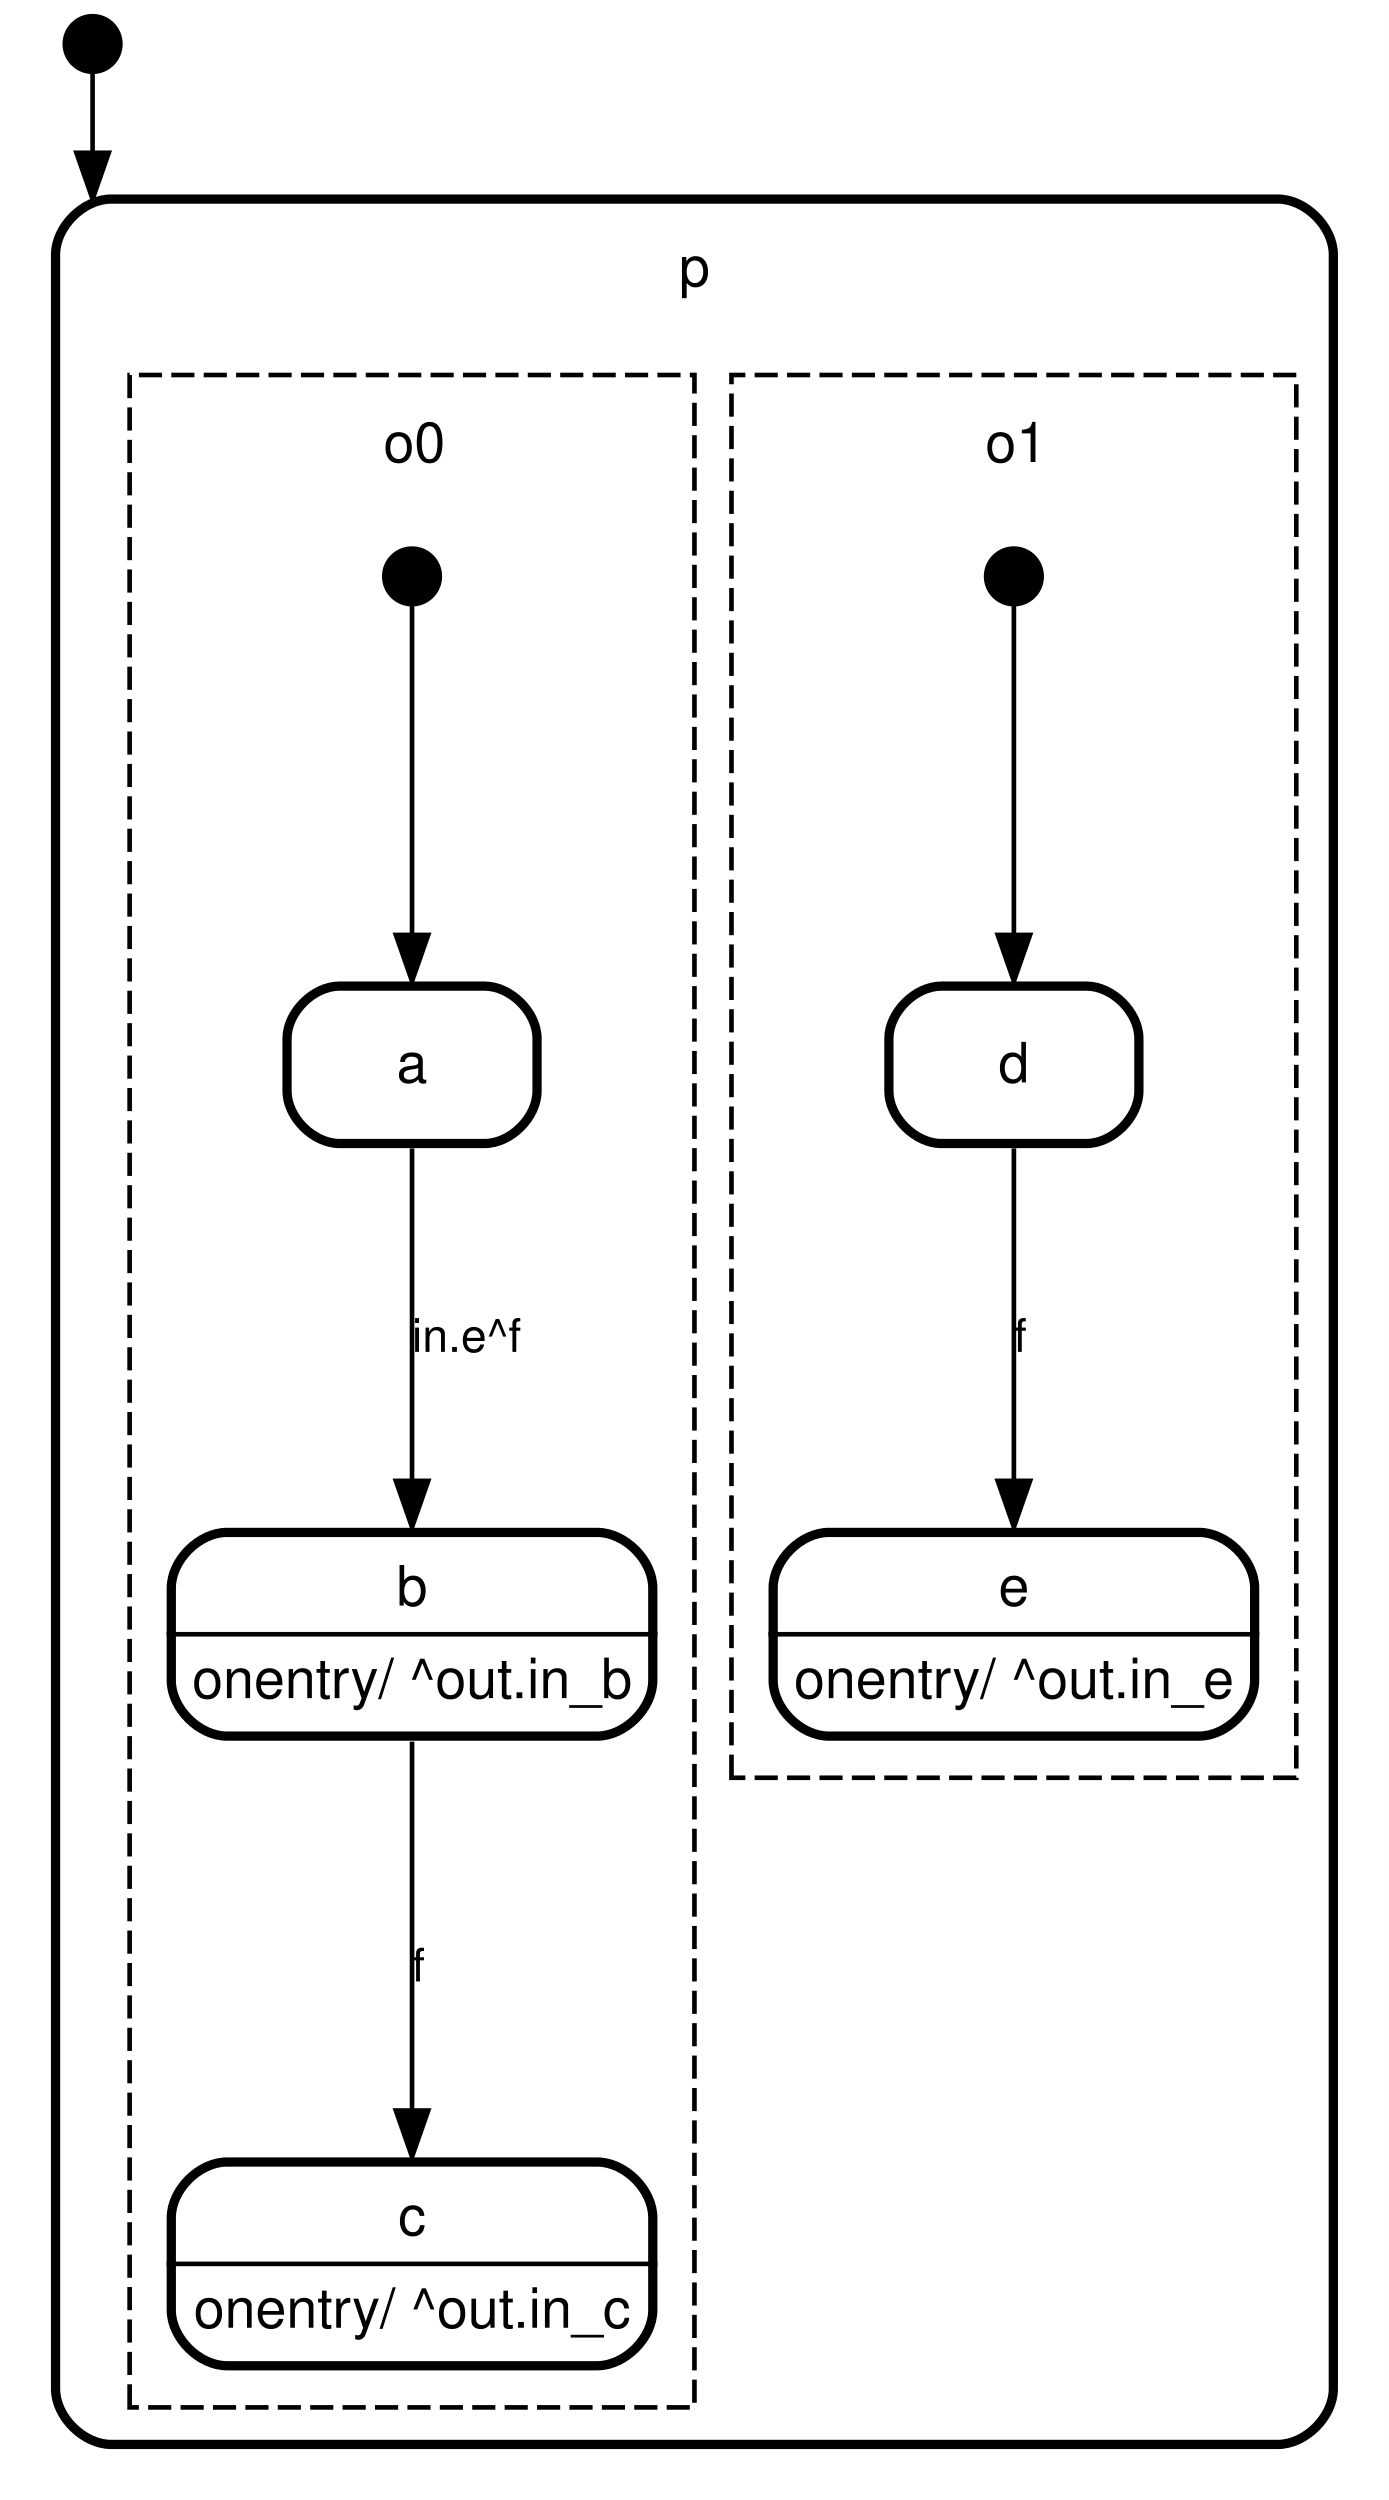
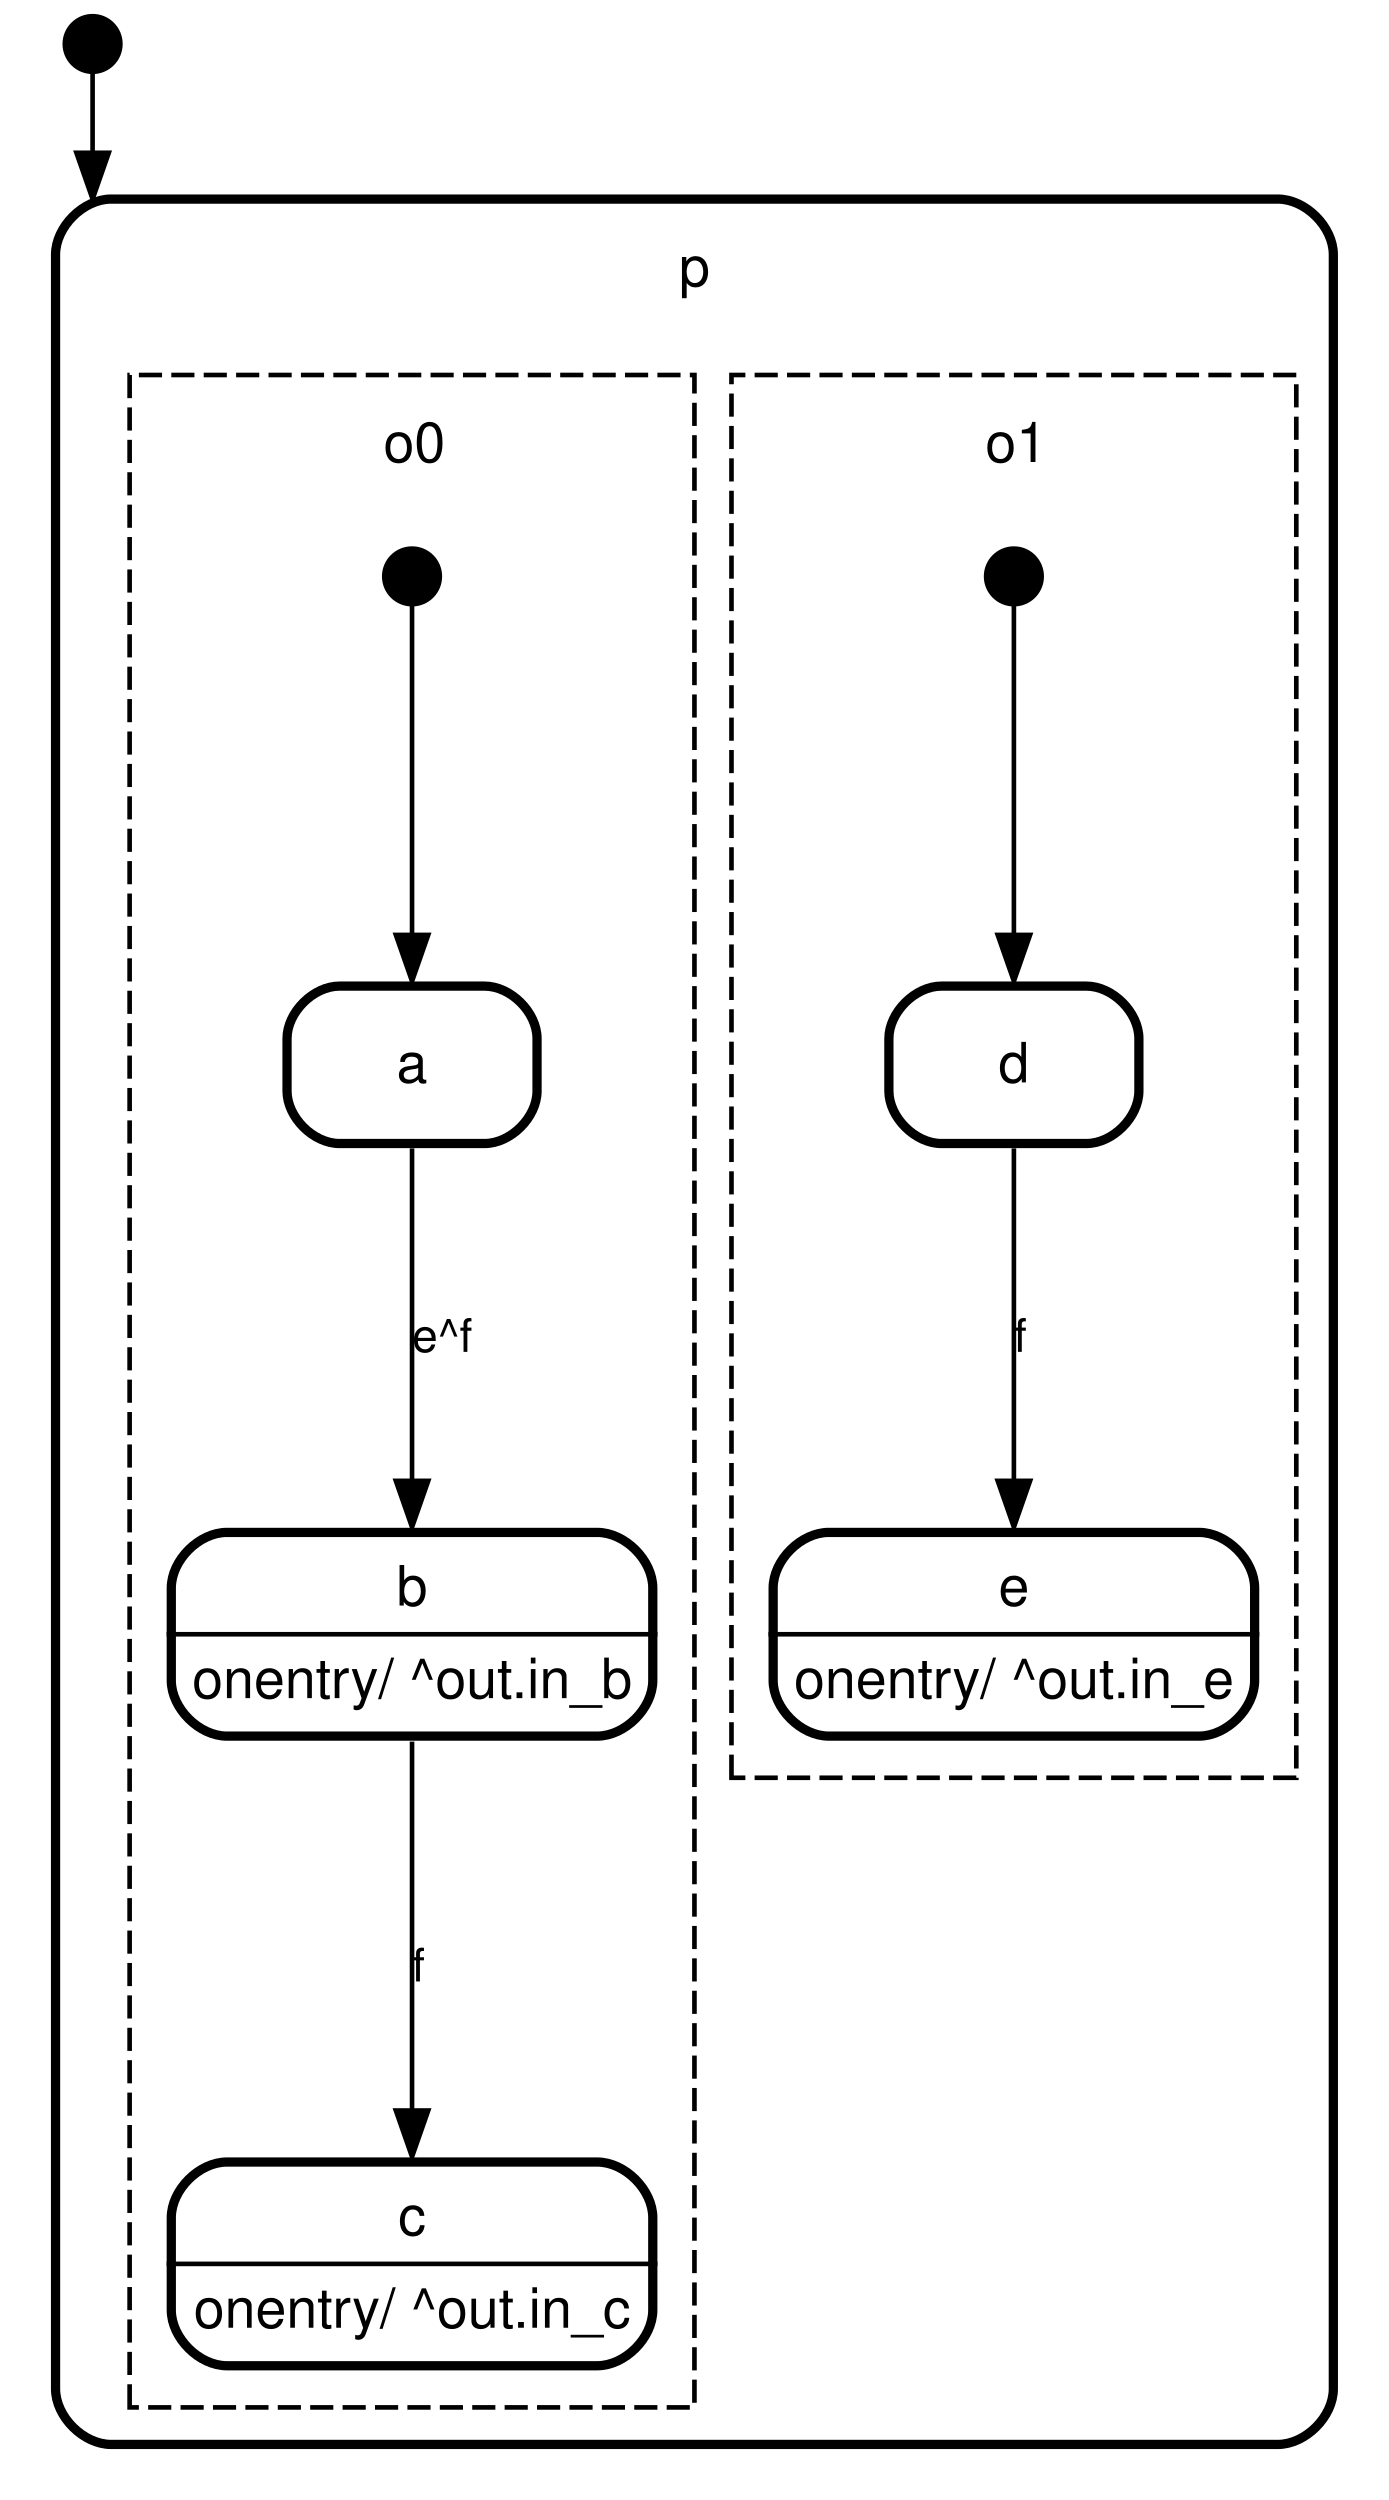
<svg xmlns="http://www.w3.org/2000/svg" width="300pt" height="540pt" viewBox="0.00 0.00 300.00 540.00">
  <g id="graph0" class="graph" transform="scale(1 1) rotate(0) translate(4 536)">
    <polygon fill="#ffffff" stroke="transparent" points="-4,4 -4,-536 296,-536 296,4 -4,4" />
    <g id="clust1" class="cluster">
      <path fill="none" stroke="#000000" stroke-width="2" d="M20,-8C20,-8 272,-8 272,-8 278,-8 284,-14 284,-20 284,-20 284,-481 284,-481 284,-487 278,-493 272,-493 272,-493 20,-493 20,-493 14,-493 8,-487 8,-481 8,-481 8,-20 8,-20 8,-14 14,-8 20,-8" />
      <text text-anchor="start" x="142.665" y="-474.2" font-family="Helvetica,sans-Serif" font-size="12.00" fill="#000000">p</text>
    </g>
    <g id="clust2" class="cluster">
      <polygon fill="none" stroke="#000000" stroke-dasharray="5,2" points="154,-152 154,-455 276,-455 276,-152 154,-152" />
      <text text-anchor="start" x="208.829" y="-436.2" font-family="Helvetica,sans-Serif" font-size="12.00" fill="#000000">o1</text>
    </g>
    <g id="clust3" class="cluster">
      <polygon fill="none" stroke="#000000" stroke-dasharray="5,2" points="24,-16 24,-455 146,-455 146,-16 24,-16" />
      <text text-anchor="start" x="78.829" y="-436.2" font-family="Helvetica,sans-Serif" font-size="12.00" fill="#000000">o0</text>
    </g>
    <g id="node1" class="node">
      <ellipse fill="#000000" stroke="#000000" stroke-width="2" cx="16" cy="-526.5" rx="5.5" ry="5.5" />
    </g>
    <g id="edge1" class="edge">
      <path fill="none" stroke="#000000" d="M16,-520.953C16,-516.778 16,-510.504 16,-503.033" />
      <polygon fill="#000000" stroke="#000000" points="19.5,-502.997 16,-492.997 12.5,-502.997 19.5,-502.997" />
      <text text-anchor="middle" x="17.39" y="-504" font-family="Helvetica,sans-Serif" font-size="10.00" fill="#000000"> </text>
    </g>
    <g id="node4" class="node">
      <ellipse fill="#000000" stroke="#000000" stroke-width="2" cx="215" cy="-411.5" rx="5.5" ry="5.5" />
    </g>
    <g id="node6" class="node">
      <polygon fill="transparent" stroke="transparent" stroke-width="2" points="243,-324 187,-324 187,-288 243,-288 243,-324" />
      <text text-anchor="start" x="211.665" y="-302.2" font-family="Helvetica,sans-Serif" font-size="12.00" fill="#000000">d</text>
      <path fill="none" stroke="#000000" stroke-width="2" d="M199.333,-289C199.333,-289 230.667,-289 230.667,-289 236.333,-289 242,-294.667 242,-300.333 242,-300.333 242,-311.667 242,-311.667 242,-317.333 236.333,-323 230.667,-323 230.667,-323 199.333,-323 199.333,-323 193.667,-323 188,-317.333 188,-311.667 188,-311.667 188,-300.333 188,-300.333 188,-294.667 193.667,-289 199.333,-289" />
    </g>
    <g id="edge2" class="edge">
      <path fill="none" stroke="#000000" d="M215,-405.829C215,-401.174 215,-394.41 215,-388.5 215,-388.5 215,-388.5 215,-341.5 215,-339.108 215,-336.625 215,-334.134" />
      <polygon fill="#000000" stroke="#000000" points="218.5,-334.06 215,-324.06 211.5,-334.06 218.5,-334.06" />
      <text text-anchor="middle" x="216.389" y="-362" font-family="Helvetica,sans-Serif" font-size="10.00" fill="#000000"> </text>
    </g>
    <g id="node5" class="node">
      <polygon fill="transparent" stroke="transparent" stroke-width="2" points="268,-206 162,-206 162,-160 268,-160 268,-206" />
      <text text-anchor="start" x="211.665" y="-189.2" font-family="Helvetica,sans-Serif" font-size="12.00" fill="#000000">e</text>
      <text text-anchor="start" x="167.502" y="-169.2" font-family="Helvetica,sans-Serif" font-size="12.00" fill="#000000">onentry/ ^out.in_e</text>
      <polygon fill="#000000" stroke="#000000" points="162,-183 162,-183 268,-183 268,-183 162,-183" />
      <path fill="none" stroke="#000000" stroke-width="2" d="M175,-161C175,-161 255,-161 255,-161 261,-161 267,-167 267,-173 267,-173 267,-193 267,-193 267,-199 261,-205 255,-205 255,-205 175,-205 175,-205 169,-205 163,-199 163,-193 163,-193 163,-173 163,-173 163,-167 169,-161 175,-161" />
    </g>
    <g id="edge3" class="edge">
      <path fill="none" stroke="#000000" d="M215,-287.94C215,-282.35 215,-276.17 215,-270.5 215,-270.5 215,-270.5 215,-223.5 215,-221.127 215,-218.676 215,-216.208" />
      <polygon fill="#000000" stroke="#000000" points="218.5,-216.131 215,-206.131 211.5,-216.131 218.5,-216.131" />
      <text text-anchor="start" x="215" y="-244" font-family="Helvetica,sans-Serif" font-size="10.00" fill="#000000">f   </text>
    </g>
    <g id="node8" class="node">
      <ellipse fill="#000000" stroke="#000000" stroke-width="2" cx="85" cy="-411.5" rx="5.5" ry="5.5" />
    </g>
    <g id="node11" class="node">
      <polygon fill="transparent" stroke="transparent" stroke-width="2" points="113,-324 57,-324 57,-288 113,-288 113,-324" />
      <text text-anchor="start" x="81.665" y="-302.2" font-family="Helvetica,sans-Serif" font-size="12.00" fill="#000000">a</text>
      <path fill="none" stroke="#000000" stroke-width="2" d="M69.333,-289C69.333,-289 100.667,-289 100.667,-289 106.333,-289 112,-294.667 112,-300.333 112,-300.333 112,-311.667 112,-311.667 112,-317.333 106.333,-323 100.667,-323 100.667,-323 69.333,-323 69.333,-323 63.667,-323 58,-317.333 58,-311.667 58,-311.667 58,-300.333 58,-300.333 58,-294.667 63.667,-289 69.333,-289" />
    </g>
    <g id="edge4" class="edge">
      <path fill="none" stroke="#000000" d="M85,-405.829C85,-401.174 85,-394.41 85,-388.5 85,-388.5 85,-388.5 85,-341.5 85,-339.108 85,-336.625 85,-334.134" />
      <polygon fill="#000000" stroke="#000000" points="88.5,-334.06 85,-324.06 81.5,-334.06 88.5,-334.06" />
      <text text-anchor="middle" x="86.389" y="-362" font-family="Helvetica,sans-Serif" font-size="10.00" fill="#000000"> </text>
    </g>
    <g id="node9" class="node">
      <polygon fill="transparent" stroke="transparent" stroke-width="2" points="138,-70 32,-70 32,-24 138,-24 138,-70" />
      <text text-anchor="start" x="82" y="-53.2" font-family="Helvetica,sans-Serif" font-size="12.00" fill="#000000">c</text>
      <text text-anchor="start" x="37.838" y="-33.2" font-family="Helvetica,sans-Serif" font-size="12.00" fill="#000000">onentry/ ^out.in_c</text>
      <polygon fill="#000000" stroke="#000000" points="32,-47 32,-47 138,-47 138,-47 32,-47" />
      <path fill="none" stroke="#000000" stroke-width="2" d="M45,-25C45,-25 125,-25 125,-25 131,-25 137,-31 137,-37 137,-37 137,-57 137,-57 137,-63 131,-69 125,-69 125,-69 45,-69 45,-69 39,-69 33,-63 33,-57 33,-57 33,-37 33,-37 33,-31 39,-25 45,-25" />
    </g>
    <g id="node10" class="node">
      <polygon fill="transparent" stroke="transparent" stroke-width="2" points="138,-206 32,-206 32,-160 138,-160 138,-206" />
      <text text-anchor="start" x="81.665" y="-189.2" font-family="Helvetica,sans-Serif" font-size="12.00" fill="#000000">b</text>
      <text text-anchor="start" x="37.502" y="-169.2" font-family="Helvetica,sans-Serif" font-size="12.00" fill="#000000">onentry/ ^out.in_b</text>
      <polygon fill="#000000" stroke="#000000" points="32,-183 32,-183 138,-183 138,-183 32,-183" />
      <path fill="none" stroke="#000000" stroke-width="2" d="M45,-161C45,-161 125,-161 125,-161 131,-161 137,-167 137,-173 137,-173 137,-193 137,-193 137,-199 131,-205 125,-205 125,-205 45,-205 45,-205 39,-205 33,-199 33,-193 33,-193 33,-173 33,-173 33,-167 39,-161 45,-161" />
    </g>
    <g id="edge5" class="edge">
      <path fill="none" stroke="#000000" d="M85,-159.81C85,-151.793 85,-142.752 85,-134.5 85,-134.5 85,-134.5 85,-87.5 85,-85.127 85,-82.676 85,-80.208" />
      <polygon fill="#000000" stroke="#000000" points="88.5,-80.131 85,-70.131 81.5,-80.131 88.5,-80.131" />
      <text text-anchor="start" x="85" y="-108" font-family="Helvetica,sans-Serif" font-size="10.00" fill="#000000">f   </text>
    </g>
    <g id="edge6" class="edge">
      <path fill="none" stroke="#000000" d="M85,-287.94C85,-282.35 85,-276.17 85,-270.5 85,-270.5 85,-270.5 85,-223.5 85,-221.127 85,-218.676 85,-216.208" />
      <polygon fill="#000000" stroke="#000000" points="88.5,-216.131 85,-206.131 81.5,-216.131 88.5,-216.131" />
-       <text text-anchor="start" x="85" y="-244" font-family="Helvetica,sans-Serif" font-size="10.00" fill="#000000">in.e^f   </text>
+       <text text-anchor="start" x="85" y="-244" font-family="Helvetica,sans-Serif" font-size="10.00" fill="#000000">e^f   </text>
    </g>
  </g>
</svg>
